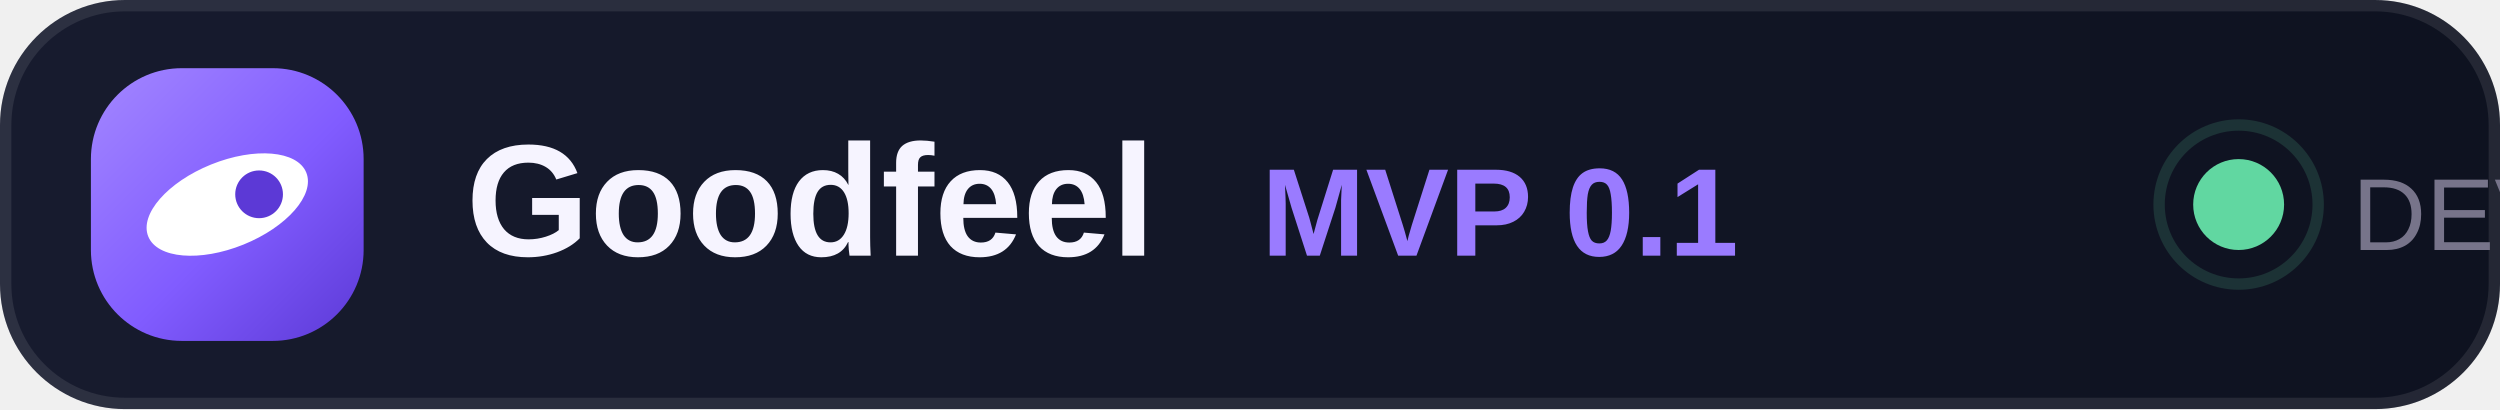
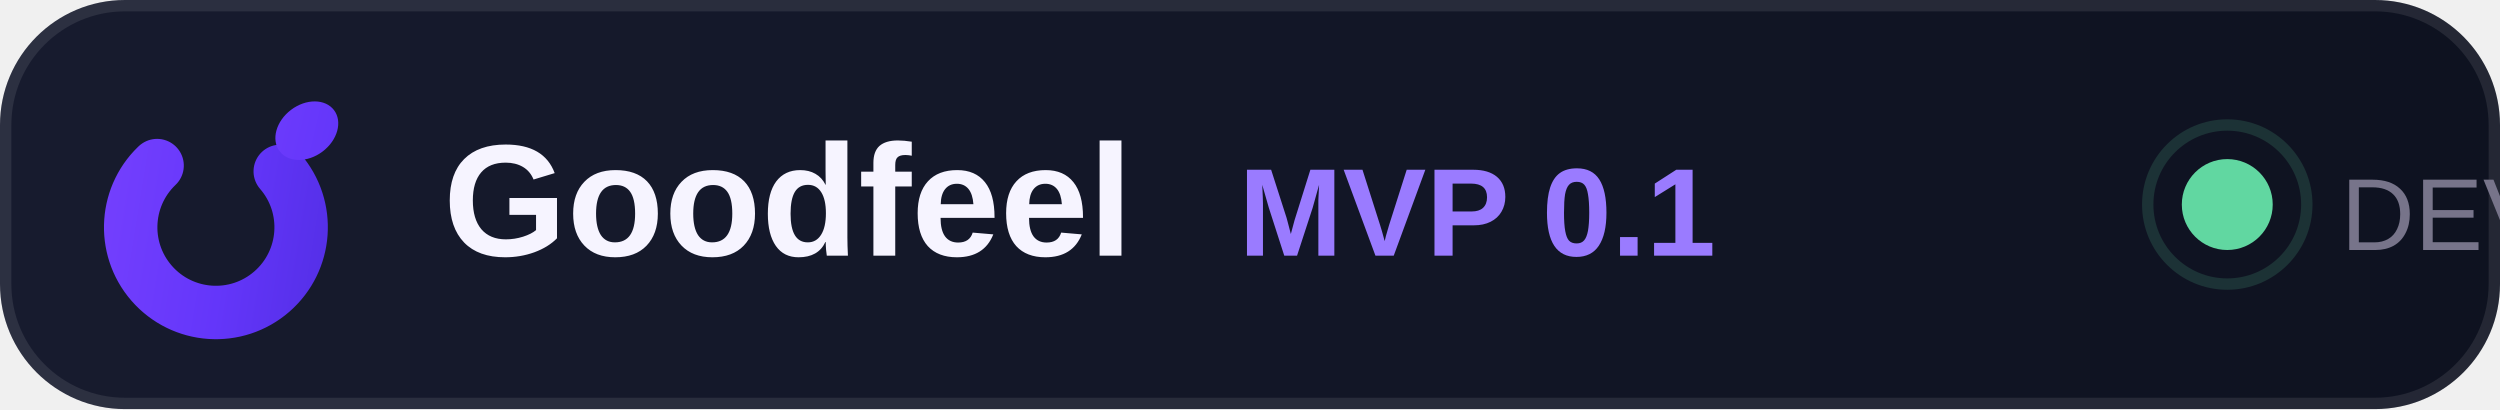
<svg xmlns="http://www.w3.org/2000/svg" width="220" height="36" viewBox="0 0 220 36" role="img" aria-label="Goodfeel MVP 0.1">
  <defs>
    <linearGradient id="bg" x1="0" x2="1">
      <stop offset="0" stop-color="#171b2e" />
      <stop offset="1" stop-color="#0e1220" />
    </linearGradient>
-     <linearGradient id="accent" x1="0" y1="0" x2="1" y2="1">
-       <stop offset="0" stop-color="#a387ff" />
-       <stop offset="0.55" stop-color="#815cff" />
-       <stop offset="1" stop-color="#5c39d6" />
+     <linearGradient id="accent" x1="11" y1="7" x2="31" y2="31" gradientUnits="userSpaceOnUse">
+       <stop offset="0" stop-color="#7a43ff" />
+       <stop offset="0.52" stop-color="#6436fa" />
+       <stop offset="1" stop-color="#4b2bdc" />
    </linearGradient>
  </defs>
  <rect width="220" height="36" rx="11" fill="url(#bg)" />
  <rect x="0.5" y="0.5" width="219" height="35" rx="10.5" fill="none" stroke="#ffffff" stroke-opacity=".09" />
-   <rect x="8" y="6" width="24" height="24" rx="8" fill="url(#accent)" />
-   <ellipse cx="20" cy="18" rx="7.5" ry="3.8" fill="#ffffff" transform="rotate(-22 20 18)" />
-   <circle cx="22.8" cy="17.1" r="2.1" fill="#5c39d6" />
-   <text x="41" y="22.5" fill="#f6f4ff" font-family="Segoe UI,Arial,sans-serif" font-size="14" font-weight="700">Goodfeel</text>
-   <text x="111" y="22.5" fill="#9a7bff" font-family="Segoe UI,Arial,sans-serif" font-size="11" font-weight="700">MVP 0.1</text>
-   <circle cx="197" cy="18" r="4" fill="#61d7a1" />
-   <circle cx="197" cy="18" r="7" fill="none" stroke="#61d7a1" stroke-opacity=".16" />
-   <text x="207" y="22" fill="#77748a" font-family="Segoe UI,Arial,sans-serif" font-size="9">DEV</text>
+   <circle cx="19" cy="20" r="7.5" fill="none" stroke="url(#accent)" stroke-width="4.7" stroke-linecap="round" stroke-dasharray="35 12.5" transform="rotate(-41 19 20)" />
+   <ellipse cx="27" cy="11.5" rx="3" ry="2.3" fill="url(#accent)" transform="rotate(-37 27 11.5)" />
+   <text x="39" y="22.5" fill="#f6f4ff" font-family="Segoe UI,Arial,sans-serif" font-size="14" font-weight="700">Goodfeel</text>
+   <text x="109" y="22.5" fill="#9a7bff" font-family="Segoe UI,Arial,sans-serif" font-size="11" font-weight="700">MVP 0.1</text>
+   <circle cx="196" cy="18" r="4" fill="#61d7a1" />
+   <circle cx="196" cy="18" r="7" fill="none" stroke="#61d7a1" stroke-opacity=".16" />
+   <text x="206" y="22" fill="#77748a" font-family="Segoe UI,Arial,sans-serif" font-size="9">DEV</text>
</svg>
